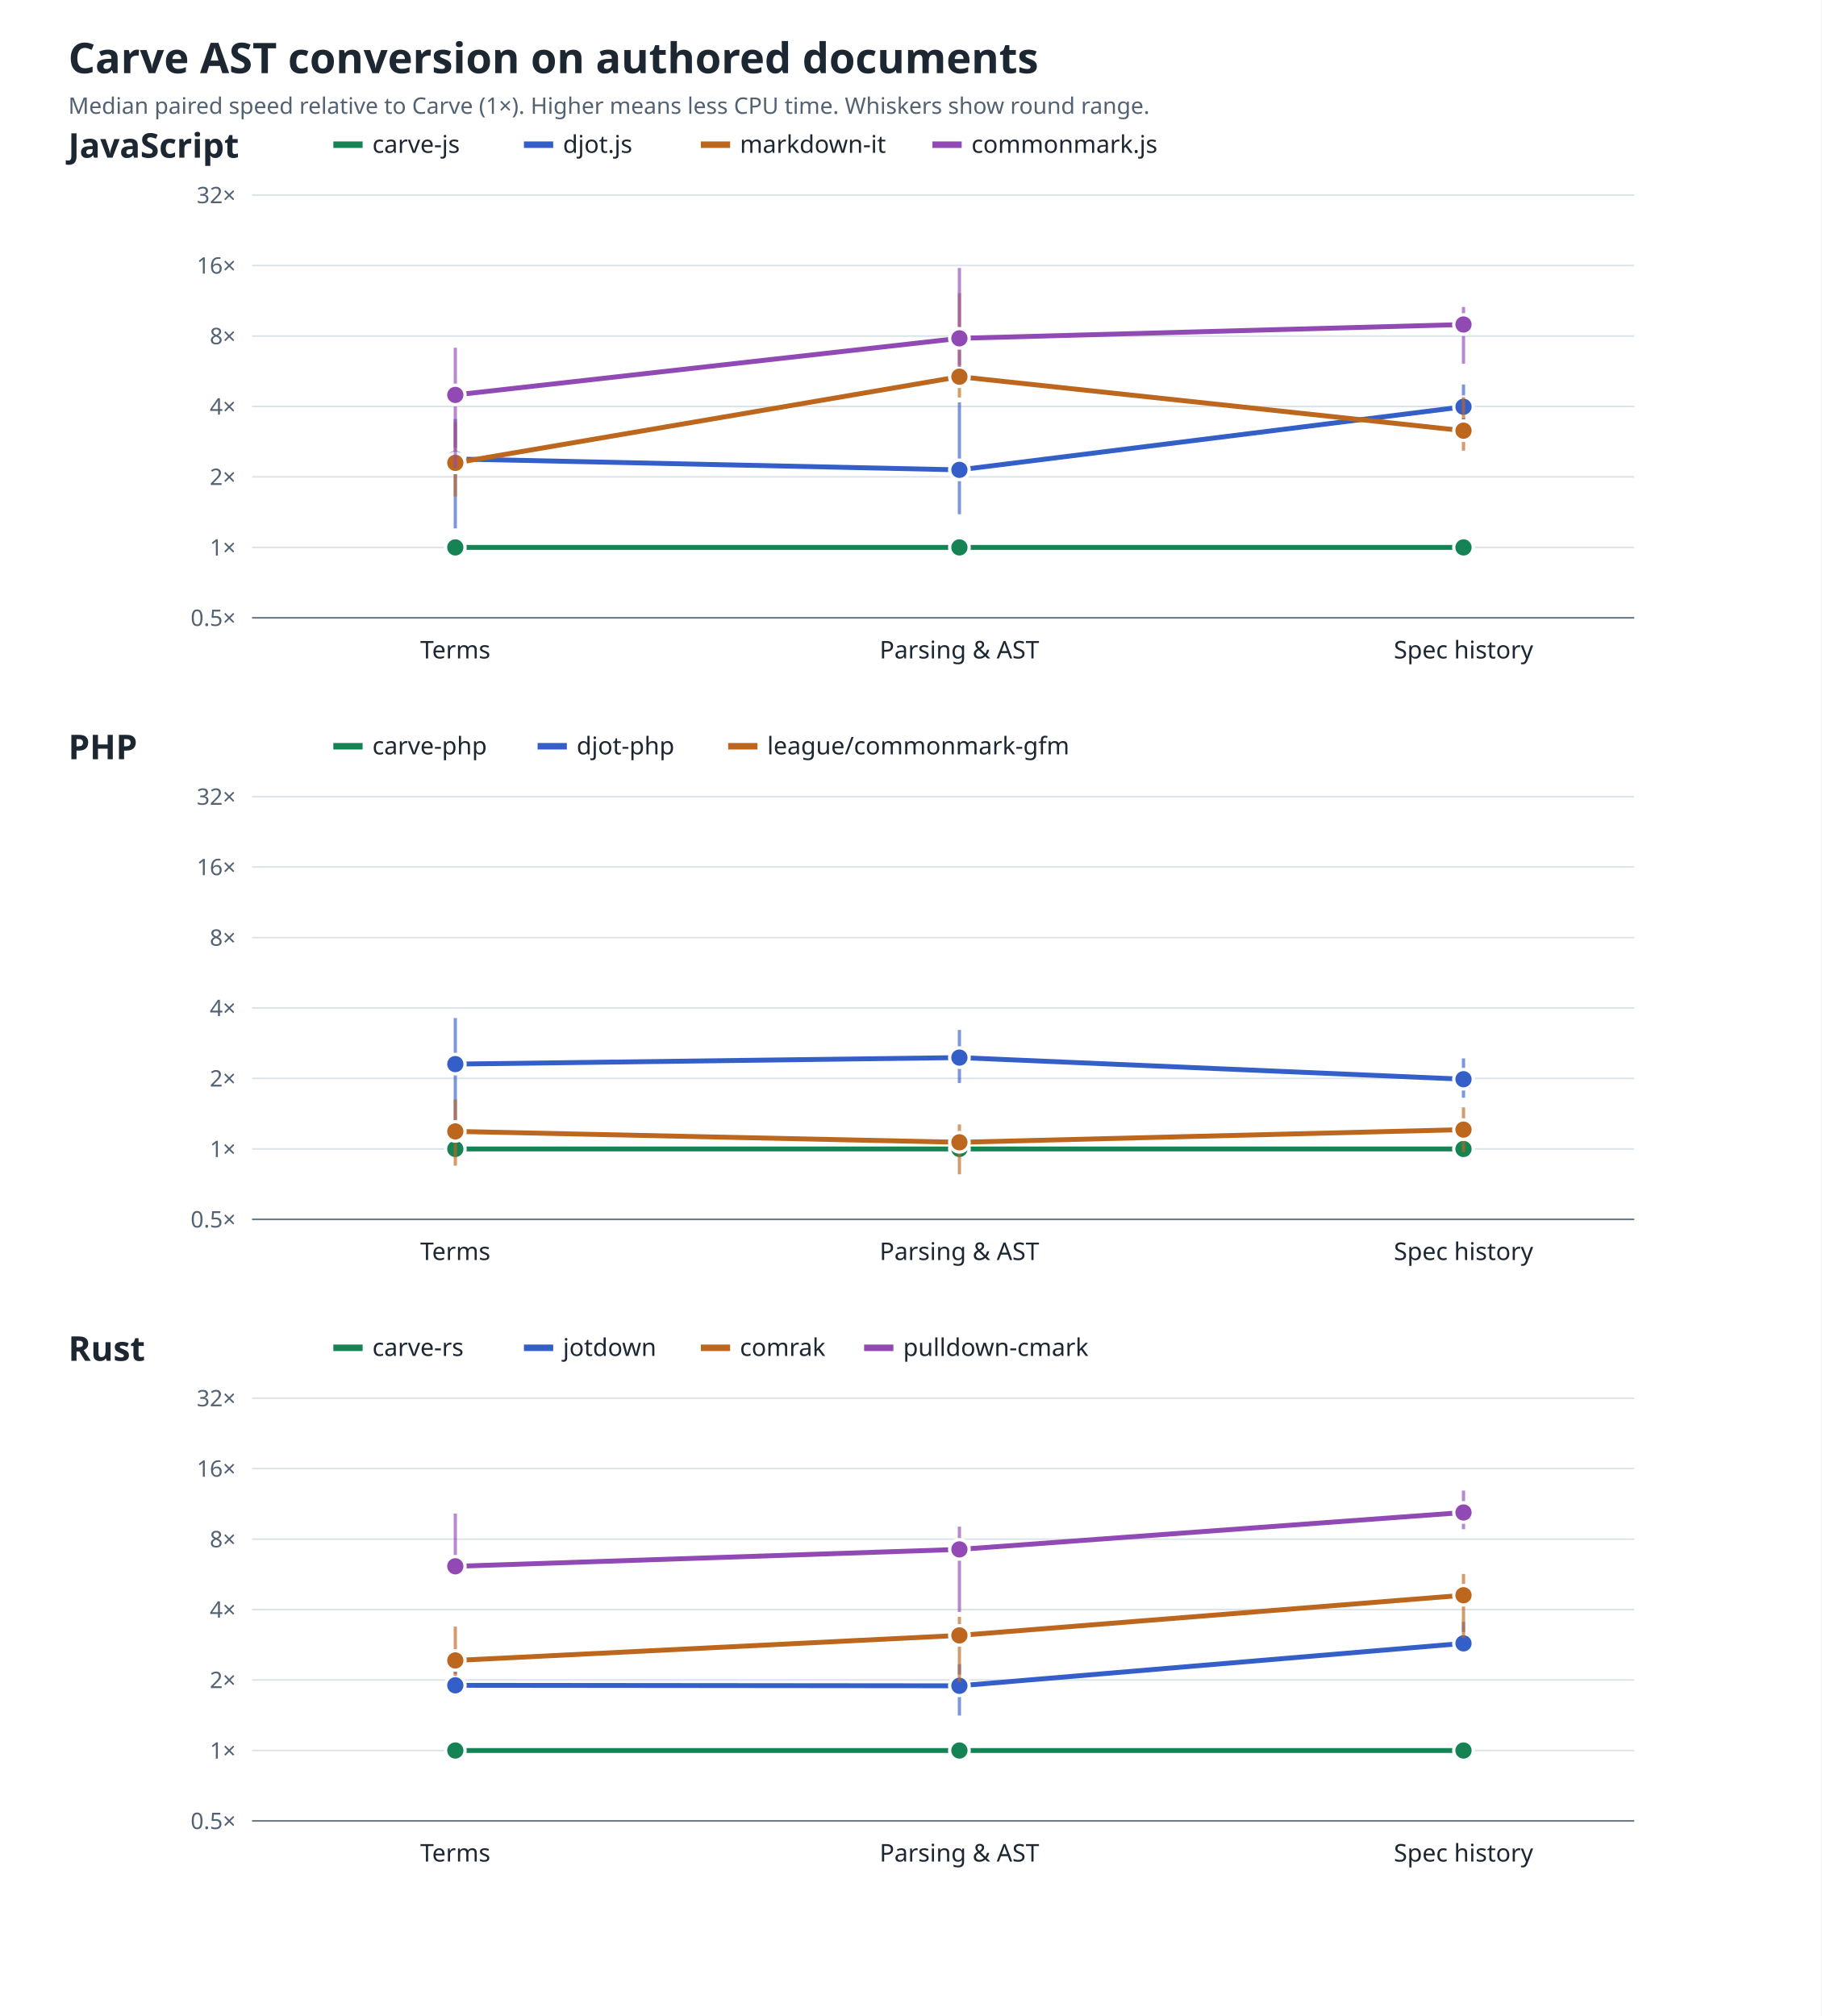
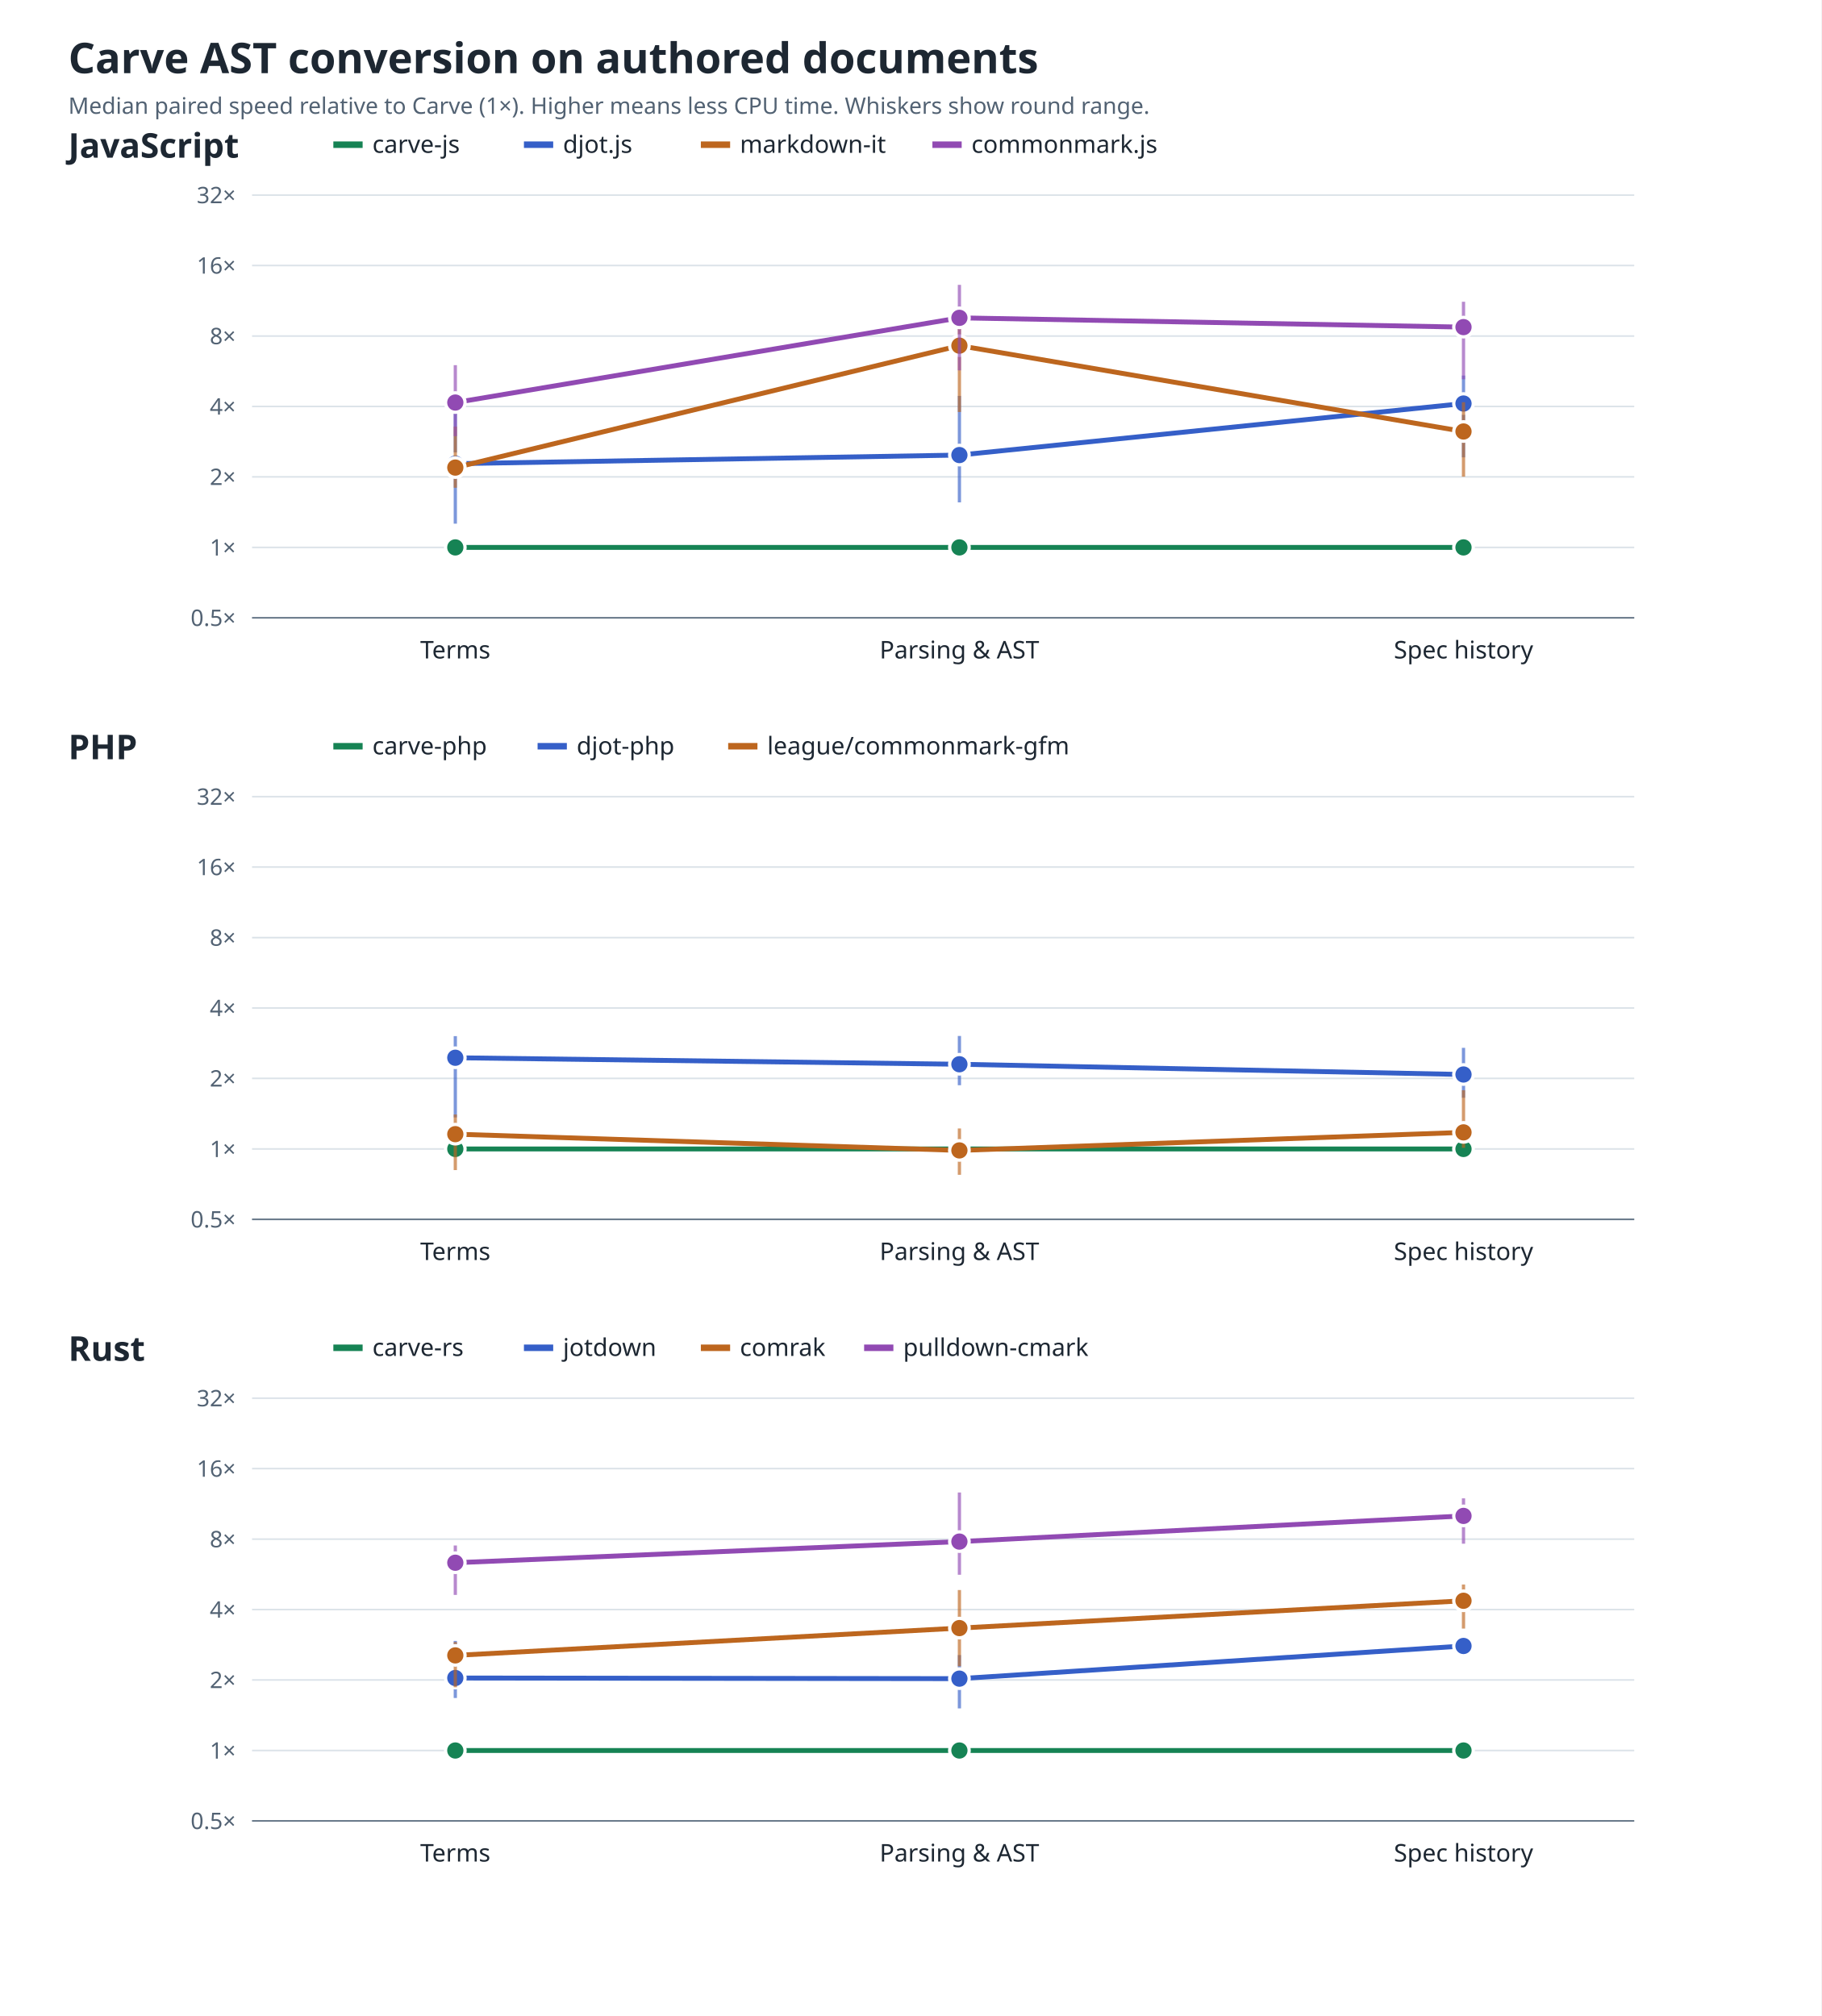
<svg xmlns="http://www.w3.org/2000/svg" role="img" aria-labelledby="title desc" viewBox="0 0 1120 1240">
  <style>text{font-family:system-ui,sans-serif;fill:#1d2732}.bg{fill:#fff}.grid{stroke:#dce3e9}.axis{stroke:#687889}.title{font-size:26px;font-weight:700}.panel{font-size:21px;font-weight:700}.label{font-size:15px}.note{font-size:14px;fill:#526273}.line{fill:none;stroke-width:3}.dot{stroke:#fff;stroke-width:2}@media(prefers-color-scheme:dark){text{fill:#edf3f8}.bg{fill:#0e1520}.grid{stroke:#354252}.axis{stroke:#a6b4c3}.note{fill:#a6b4c3}.dot{stroke:#0e1520}}</style>
  <rect class="bg" width="100%" height="100%" />
  <text x="42" y="45" class="title">Carve AST conversion on authored documents</text>
  <text x="42" y="70" class="note">Median paired speed relative to Carve (1×). Higher means less CPU time. Whiskers show round range.</text>
  <text x="42" y="97" class="panel">JavaScript</text>
  <line x1="205" y1="89" x2="223" y2="89" stroke="#168354" stroke-width="4" />
  <text x="229" y="94" class="label">carve-js</text>
  <line x1="322.2" y1="89" x2="340.2" y2="89" stroke="#355fc8" stroke-width="4" />
  <text x="346.2" y="94" class="label">djot.js</text>
  <line x1="431" y1="89" x2="449" y2="89" stroke="#bd661e" stroke-width="4" />
  <text x="455" y="94" class="label">markdown-it</text>
  <line x1="573.4" y1="89" x2="591.4" y2="89" stroke="#914ab3" stroke-width="4" />
  <text x="597.4" y="94" class="label">commonmark.js</text>
  <line class="grid" x1="155" y1="380.0" x2="1005" y2="380.0" />
  <text x="145" y="385.0" text-anchor="end" class="note">0.5×</text>
  <line class="grid" x1="155" y1="336.7" x2="1005" y2="336.7" />
  <text x="145" y="341.7" text-anchor="end" class="note">1×</text>
  <line class="grid" x1="155" y1="293.3" x2="1005" y2="293.3" />
  <text x="145" y="298.3" text-anchor="end" class="note">2×</text>
  <line class="grid" x1="155" y1="250.0" x2="1005" y2="250.0" />
  <text x="145" y="255.0" text-anchor="end" class="note">4×</text>
  <line class="grid" x1="155" y1="206.7" x2="1005" y2="206.7" />
  <text x="145" y="211.7" text-anchor="end" class="note">8×</text>
  <line class="grid" x1="155" y1="163.3" x2="1005" y2="163.3" />
  <text x="145" y="168.3" text-anchor="end" class="note">16×</text>
  <line class="grid" x1="155" y1="120.0" x2="1005" y2="120.0" />
  <text x="145" y="125.0" text-anchor="end" class="note">32×</text>
  <line class="axis" x1="155" y1="380" x2="1005" y2="380" />
  <text x="280" y="405" text-anchor="middle" class="label">Terms</text>
  <text x="590" y="405" text-anchor="middle" class="label">Parsing &amp; AST</text>
  <text x="900" y="405" text-anchor="middle" class="label">Spec history</text>
  <polyline class="line" stroke="#168354" points="280.0,336.7 590.0,336.7 900.0,336.7" />
  <circle class="dot" fill="#168354" cx="280" cy="336.7" r="6" />
  <circle class="dot" fill="#168354" cx="590" cy="336.7" r="6" />
  <circle class="dot" fill="#168354" cx="900" cy="336.7" r="6" />
-   <polyline class="line" stroke="#355fc8" points="280.0,282.3 590.0,289.0 900.0,250.2" />
-   <line x1="280" y1="325.0" x2="280" y2="257.7" stroke="#355fc8" stroke-width="2" opacity=".65" />
-   <circle class="dot" fill="#355fc8" cx="280" cy="282.3" r="6" />
-   <line x1="590" y1="316.3" x2="590" y2="247.5" stroke="#355fc8" stroke-width="2" opacity=".65" />
-   <circle class="dot" fill="#355fc8" cx="590" cy="289.0" r="6" />
-   <line x1="900" y1="269.6" x2="900" y2="236.5" stroke="#355fc8" stroke-width="2" opacity=".65" />
-   <circle class="dot" fill="#355fc8" cx="900" cy="250.2" r="6" />
-   <polyline class="line" stroke="#bd661e" points="280.0,284.7 590.0,231.7 900.0,264.9" />
-   <line x1="280" y1="305.4" x2="280" y2="259.5" stroke="#bd661e" stroke-width="2" opacity=".65" />
-   <circle class="dot" fill="#bd661e" cx="280" cy="284.7" r="6" />
-   <line x1="590" y1="244.5" x2="590" y2="180.3" stroke="#bd661e" stroke-width="2" opacity=".65" />
-   <circle class="dot" fill="#bd661e" cx="590" cy="231.7" r="6" />
-   <line x1="900" y1="277.2" x2="900" y2="244.2" stroke="#bd661e" stroke-width="2" opacity=".65" />
-   <circle class="dot" fill="#bd661e" cx="900" cy="264.9" r="6" />
-   <polyline class="line" stroke="#914ab3" points="280.0,242.9 590.0,208.1 900.0,199.6" />
-   <line x1="280" y1="287.8" x2="280" y2="213.9" stroke="#914ab3" stroke-width="2" opacity=".65" />
-   <circle class="dot" fill="#914ab3" cx="280" cy="242.9" r="6" />
-   <line x1="590" y1="225.7" x2="590" y2="164.8" stroke="#914ab3" stroke-width="2" opacity=".65" />
-   <circle class="dot" fill="#914ab3" cx="590" cy="208.1" r="6" />
-   <line x1="900" y1="223.7" x2="900" y2="188.8" stroke="#914ab3" stroke-width="2" opacity=".65" />
-   <circle class="dot" fill="#914ab3" cx="900" cy="199.6" r="6" />
+   <polyline class="line" stroke="#355fc8" points="280.0,285.2 590.0,279.9 900.0,248.2" />
+   <line x1="280" y1="322.1" x2="280" y2="251.6" stroke="#355fc8" stroke-width="2" opacity=".65" />
+   <circle class="dot" fill="#355fc8" cx="280" cy="285.2" r="6" />
+   <line x1="590" y1="309.0" x2="590" y2="243.5" stroke="#355fc8" stroke-width="2" opacity=".65" />
+   <circle class="dot" fill="#355fc8" cx="590" cy="279.9" r="6" />
+   <line x1="900" y1="281.3" x2="900" y2="231.0" stroke="#355fc8" stroke-width="2" opacity=".65" />
+   <circle class="dot" fill="#355fc8" cx="900" cy="248.2" r="6" />
+   <polyline class="line" stroke="#bd661e" points="280.0,287.6 590.0,212.6 900.0,265.4" />
+   <line x1="280" y1="300.0" x2="280" y2="262.4" stroke="#bd661e" stroke-width="2" opacity=".65" />
+   <circle class="dot" fill="#bd661e" cx="280" cy="287.6" r="6" />
+   <line x1="590" y1="253.4" x2="590" y2="196.6" stroke="#bd661e" stroke-width="2" opacity=".65" />
+   <circle class="dot" fill="#bd661e" cx="590" cy="212.6" r="6" />
+   <line x1="900" y1="293.2" x2="900" y2="247.4" stroke="#bd661e" stroke-width="2" opacity=".65" />
+   <circle class="dot" fill="#bd661e" cx="900" cy="265.4" r="6" />
+   <polyline class="line" stroke="#914ab3" points="280.0,247.6 590.0,195.5 900.0,201.2" />
+   <line x1="280" y1="268.3" x2="280" y2="224.6" stroke="#914ab3" stroke-width="2" opacity=".65" />
+   <circle class="dot" fill="#914ab3" cx="280" cy="247.6" r="6" />
+   <line x1="590" y1="227.8" x2="590" y2="175.2" stroke="#914ab3" stroke-width="2" opacity=".65" />
+   <circle class="dot" fill="#914ab3" cx="590" cy="195.5" r="6" />
+   <line x1="900" y1="233.3" x2="900" y2="185.6" stroke="#914ab3" stroke-width="2" opacity=".65" />
+   <circle class="dot" fill="#914ab3" cx="900" cy="201.2" r="6" />
  <text x="42" y="467" class="panel">PHP</text>
  <line x1="205" y1="459" x2="223" y2="459" stroke="#168354" stroke-width="4" />
  <text x="229" y="464" class="label">carve-php</text>
  <line x1="330.6" y1="459" x2="348.6" y2="459" stroke="#355fc8" stroke-width="4" />
  <text x="354.6" y="464" class="label">djot-php</text>
  <line x1="447.8" y1="459" x2="465.8" y2="459" stroke="#bd661e" stroke-width="4" />
  <text x="471.8" y="464" class="label">league/commonmark-gfm</text>
  <line class="grid" x1="155" y1="750.0" x2="1005" y2="750.0" />
  <text x="145" y="755.0" text-anchor="end" class="note">0.5×</text>
  <line class="grid" x1="155" y1="706.7" x2="1005" y2="706.7" />
  <text x="145" y="711.7" text-anchor="end" class="note">1×</text>
  <line class="grid" x1="155" y1="663.3" x2="1005" y2="663.3" />
  <text x="145" y="668.3" text-anchor="end" class="note">2×</text>
  <line class="grid" x1="155" y1="620.0" x2="1005" y2="620.0" />
  <text x="145" y="625.0" text-anchor="end" class="note">4×</text>
  <line class="grid" x1="155" y1="576.7" x2="1005" y2="576.7" />
  <text x="145" y="581.7" text-anchor="end" class="note">8×</text>
  <line class="grid" x1="155" y1="533.3" x2="1005" y2="533.3" />
  <text x="145" y="538.3" text-anchor="end" class="note">16×</text>
  <line class="grid" x1="155" y1="490.0" x2="1005" y2="490.0" />
  <text x="145" y="495.0" text-anchor="end" class="note">32×</text>
  <line class="axis" x1="155" y1="750" x2="1005" y2="750" />
  <text x="280" y="775" text-anchor="middle" class="label">Terms</text>
  <text x="590" y="775" text-anchor="middle" class="label">Parsing &amp; AST</text>
  <text x="900" y="775" text-anchor="middle" class="label">Spec history</text>
  <polyline class="line" stroke="#168354" points="280.0,706.7 590.0,706.7 900.0,706.7" />
  <circle class="dot" fill="#168354" cx="280" cy="706.7" r="6" />
  <circle class="dot" fill="#168354" cx="590" cy="706.7" r="6" />
  <circle class="dot" fill="#168354" cx="900" cy="706.7" r="6" />
-   <polyline class="line" stroke="#355fc8" points="280.0,654.5 590.0,650.5 900.0,663.8" />
-   <line x1="280" y1="693.9" x2="280" y2="626.2" stroke="#355fc8" stroke-width="2" opacity=".65" />
-   <circle class="dot" fill="#355fc8" cx="280" cy="654.5" r="6" />
-   <line x1="590" y1="666.1" x2="590" y2="633.5" stroke="#355fc8" stroke-width="2" opacity=".65" />
-   <circle class="dot" fill="#355fc8" cx="590" cy="650.5" r="6" />
-   <line x1="900" y1="675.2" x2="900" y2="651.0" stroke="#355fc8" stroke-width="2" opacity=".65" />
-   <circle class="dot" fill="#355fc8" cx="900" cy="663.8" r="6" />
-   <polyline class="line" stroke="#bd661e" points="280.0,695.9 590.0,702.6 900.0,694.8" />
-   <line x1="280" y1="717.0" x2="280" y2="676.2" stroke="#bd661e" stroke-width="2" opacity=".65" />
-   <circle class="dot" fill="#bd661e" cx="280" cy="695.9" r="6" />
-   <line x1="590" y1="722.3" x2="590" y2="691.6" stroke="#bd661e" stroke-width="2" opacity=".65" />
-   <circle class="dot" fill="#bd661e" cx="590" cy="702.6" r="6" />
-   <line x1="900" y1="708.7" x2="900" y2="681.1" stroke="#bd661e" stroke-width="2" opacity=".65" />
-   <circle class="dot" fill="#bd661e" cx="900" cy="694.8" r="6" />
+   <polyline class="line" stroke="#355fc8" points="280.0,650.6 590.0,654.6 900.0,660.9" />
+   <line x1="280" y1="687.3" x2="280" y2="637.3" stroke="#355fc8" stroke-width="2" opacity=".65" />
+   <circle class="dot" fill="#355fc8" cx="280" cy="650.6" r="6" />
+   <line x1="590" y1="667.5" x2="590" y2="637.2" stroke="#355fc8" stroke-width="2" opacity=".65" />
+   <circle class="dot" fill="#355fc8" cx="590" cy="654.6" r="6" />
+   <line x1="900" y1="675.2" x2="900" y2="644.5" stroke="#355fc8" stroke-width="2" opacity=".65" />
+   <circle class="dot" fill="#355fc8" cx="900" cy="660.9" r="6" />
+   <polyline class="line" stroke="#bd661e" points="280.0,697.6 590.0,707.6 900.0,696.5" />
+   <line x1="280" y1="719.7" x2="280" y2="685.5" stroke="#bd661e" stroke-width="2" opacity=".65" />
+   <circle class="dot" fill="#bd661e" cx="280" cy="697.6" r="6" />
+   <line x1="590" y1="722.6" x2="590" y2="694.1" stroke="#bd661e" stroke-width="2" opacity=".65" />
+   <circle class="dot" fill="#bd661e" cx="590" cy="707.6" r="6" />
+   <line x1="900" y1="706.0" x2="900" y2="670.6" stroke="#bd661e" stroke-width="2" opacity=".65" />
+   <circle class="dot" fill="#bd661e" cx="900" cy="696.5" r="6" />
  <text x="42" y="837" class="panel">Rust</text>
  <line x1="205" y1="829" x2="223" y2="829" stroke="#168354" stroke-width="4" />
  <text x="229" y="834" class="label">carve-rs</text>
  <line x1="322.2" y1="829" x2="340.2" y2="829" stroke="#355fc8" stroke-width="4" />
  <text x="346.2" y="834" class="label">jotdown</text>
  <line x1="431" y1="829" x2="449" y2="829" stroke="#bd661e" stroke-width="4" />
  <text x="455" y="834" class="label">comrak</text>
  <line x1="531.4" y1="829" x2="549.4" y2="829" stroke="#914ab3" stroke-width="4" />
  <text x="555.4" y="834" class="label">pulldown-cmark</text>
  <line class="grid" x1="155" y1="1120.0" x2="1005" y2="1120.0" />
  <text x="145" y="1125.0" text-anchor="end" class="note">0.5×</text>
  <line class="grid" x1="155" y1="1076.7" x2="1005" y2="1076.7" />
  <text x="145" y="1081.7" text-anchor="end" class="note">1×</text>
  <line class="grid" x1="155" y1="1033.3" x2="1005" y2="1033.3" />
  <text x="145" y="1038.3" text-anchor="end" class="note">2×</text>
  <line class="grid" x1="155" y1="990.0" x2="1005" y2="990.0" />
  <text x="145" y="995.0" text-anchor="end" class="note">4×</text>
  <line class="grid" x1="155" y1="946.7" x2="1005" y2="946.7" />
  <text x="145" y="951.7" text-anchor="end" class="note">8×</text>
  <line class="grid" x1="155" y1="903.3" x2="1005" y2="903.3" />
  <text x="145" y="908.3" text-anchor="end" class="note">16×</text>
  <line class="grid" x1="155" y1="860.0" x2="1005" y2="860.0" />
  <text x="145" y="865.0" text-anchor="end" class="note">32×</text>
  <line class="axis" x1="155" y1="1120" x2="1005" y2="1120" />
  <text x="280" y="1145" text-anchor="middle" class="label">Terms</text>
  <text x="590" y="1145" text-anchor="middle" class="label">Parsing &amp; AST</text>
  <text x="900" y="1145" text-anchor="middle" class="label">Spec history</text>
  <polyline class="line" stroke="#168354" points="280.0,1076.7 590.0,1076.7 900.0,1076.7" />
  <circle class="dot" fill="#168354" cx="280" cy="1076.7" r="6" />
  <circle class="dot" fill="#168354" cx="590" cy="1076.7" r="6" />
  <circle class="dot" fill="#168354" cx="900" cy="1076.7" r="6" />
-   <polyline class="line" stroke="#355fc8" points="280.0,1036.6 590.0,1036.9 900.0,1010.8" />
-   <line x1="280" y1="1043.1" x2="280" y2="1027.1" stroke="#355fc8" stroke-width="2" opacity=".65" />
-   <circle class="dot" fill="#355fc8" cx="280" cy="1036.6" r="6" />
-   <line x1="590" y1="1055.2" x2="590" y2="1023.6" stroke="#355fc8" stroke-width="2" opacity=".65" />
-   <circle class="dot" fill="#355fc8" cx="590" cy="1036.9" r="6" />
-   <line x1="900" y1="1017.0" x2="900" y2="997.6" stroke="#355fc8" stroke-width="2" opacity=".65" />
-   <circle class="dot" fill="#355fc8" cx="900" cy="1010.8" r="6" />
-   <polyline class="line" stroke="#bd661e" points="280.0,1021.3 590.0,1005.9 900.0,981.2" />
-   <line x1="280" y1="1030.9" x2="280" y2="1000.5" stroke="#bd661e" stroke-width="2" opacity=".65" />
-   <circle class="dot" fill="#bd661e" cx="280" cy="1021.3" r="6" />
-   <line x1="590" y1="1034.6" x2="590" y2="994.5" stroke="#bd661e" stroke-width="2" opacity=".65" />
-   <circle class="dot" fill="#bd661e" cx="590" cy="1005.9" r="6" />
-   <line x1="900" y1="1007.5" x2="900" y2="968.1" stroke="#bd661e" stroke-width="2" opacity=".65" />
-   <circle class="dot" fill="#bd661e" cx="900" cy="981.2" r="6" />
-   <polyline class="line" stroke="#914ab3" points="280.0,963.4 590.0,953.0 900.0,930.3" />
-   <line x1="280" y1="969.7" x2="280" y2="931.0" stroke="#914ab3" stroke-width="2" opacity=".65" />
-   <circle class="dot" fill="#914ab3" cx="280" cy="963.4" r="6" />
-   <line x1="590" y1="991.5" x2="590" y2="939.0" stroke="#914ab3" stroke-width="2" opacity=".65" />
-   <circle class="dot" fill="#914ab3" cx="590" cy="953.0" r="6" />
-   <line x1="900" y1="940.6" x2="900" y2="916.8" stroke="#914ab3" stroke-width="2" opacity=".65" />
-   <circle class="dot" fill="#914ab3" cx="900" cy="930.3" r="6" />
+   <polyline class="line" stroke="#355fc8" points="280.0,1032.1 590.0,1032.5 900.0,1012.4" />
+   <line x1="280" y1="1044.4" x2="280" y2="1009.3" stroke="#355fc8" stroke-width="2" opacity=".65" />
+   <circle class="dot" fill="#355fc8" cx="280" cy="1032.1" r="6" />
+   <line x1="590" y1="1050.8" x2="590" y2="1018.0" stroke="#355fc8" stroke-width="2" opacity=".65" />
+   <circle class="dot" fill="#355fc8" cx="590" cy="1032.5" r="6" />
+   <line x1="900" y1="1018.1" x2="900" y2="1006.3" stroke="#355fc8" stroke-width="2" opacity=".65" />
+   <circle class="dot" fill="#355fc8" cx="900" cy="1012.4" r="6" />
+   <polyline class="line" stroke="#bd661e" points="280.0,1018.2 590.0,1001.4 900.0,984.6" />
+   <line x1="280" y1="1037.8" x2="280" y2="1010.0" stroke="#bd661e" stroke-width="2" opacity=".65" />
+   <circle class="dot" fill="#bd661e" cx="280" cy="1018.2" r="6" />
+   <line x1="590" y1="1024.9" x2="590" y2="978.0" stroke="#bd661e" stroke-width="2" opacity=".65" />
+   <circle class="dot" fill="#bd661e" cx="590" cy="1001.4" r="6" />
+   <line x1="900" y1="1001.7" x2="900" y2="974.6" stroke="#bd661e" stroke-width="2" opacity=".65" />
+   <circle class="dot" fill="#bd661e" cx="900" cy="984.6" r="6" />
+   <polyline class="line" stroke="#914ab3" points="280.0,961.2 590.0,948.2 900.0,932.4" />
+   <line x1="280" y1="981.0" x2="280" y2="950.6" stroke="#914ab3" stroke-width="2" opacity=".65" />
+   <circle class="dot" fill="#914ab3" cx="280" cy="961.2" r="6" />
+   <line x1="590" y1="968.6" x2="590" y2="918.0" stroke="#914ab3" stroke-width="2" opacity=".65" />
+   <circle class="dot" fill="#914ab3" cx="590" cy="948.2" r="6" />
+   <line x1="900" y1="949.5" x2="900" y2="921.6" stroke="#914ab3" stroke-width="2" opacity=".65" />
+   <circle class="dot" fill="#914ab3" cx="900" cy="932.4" r="6" />
</svg>
